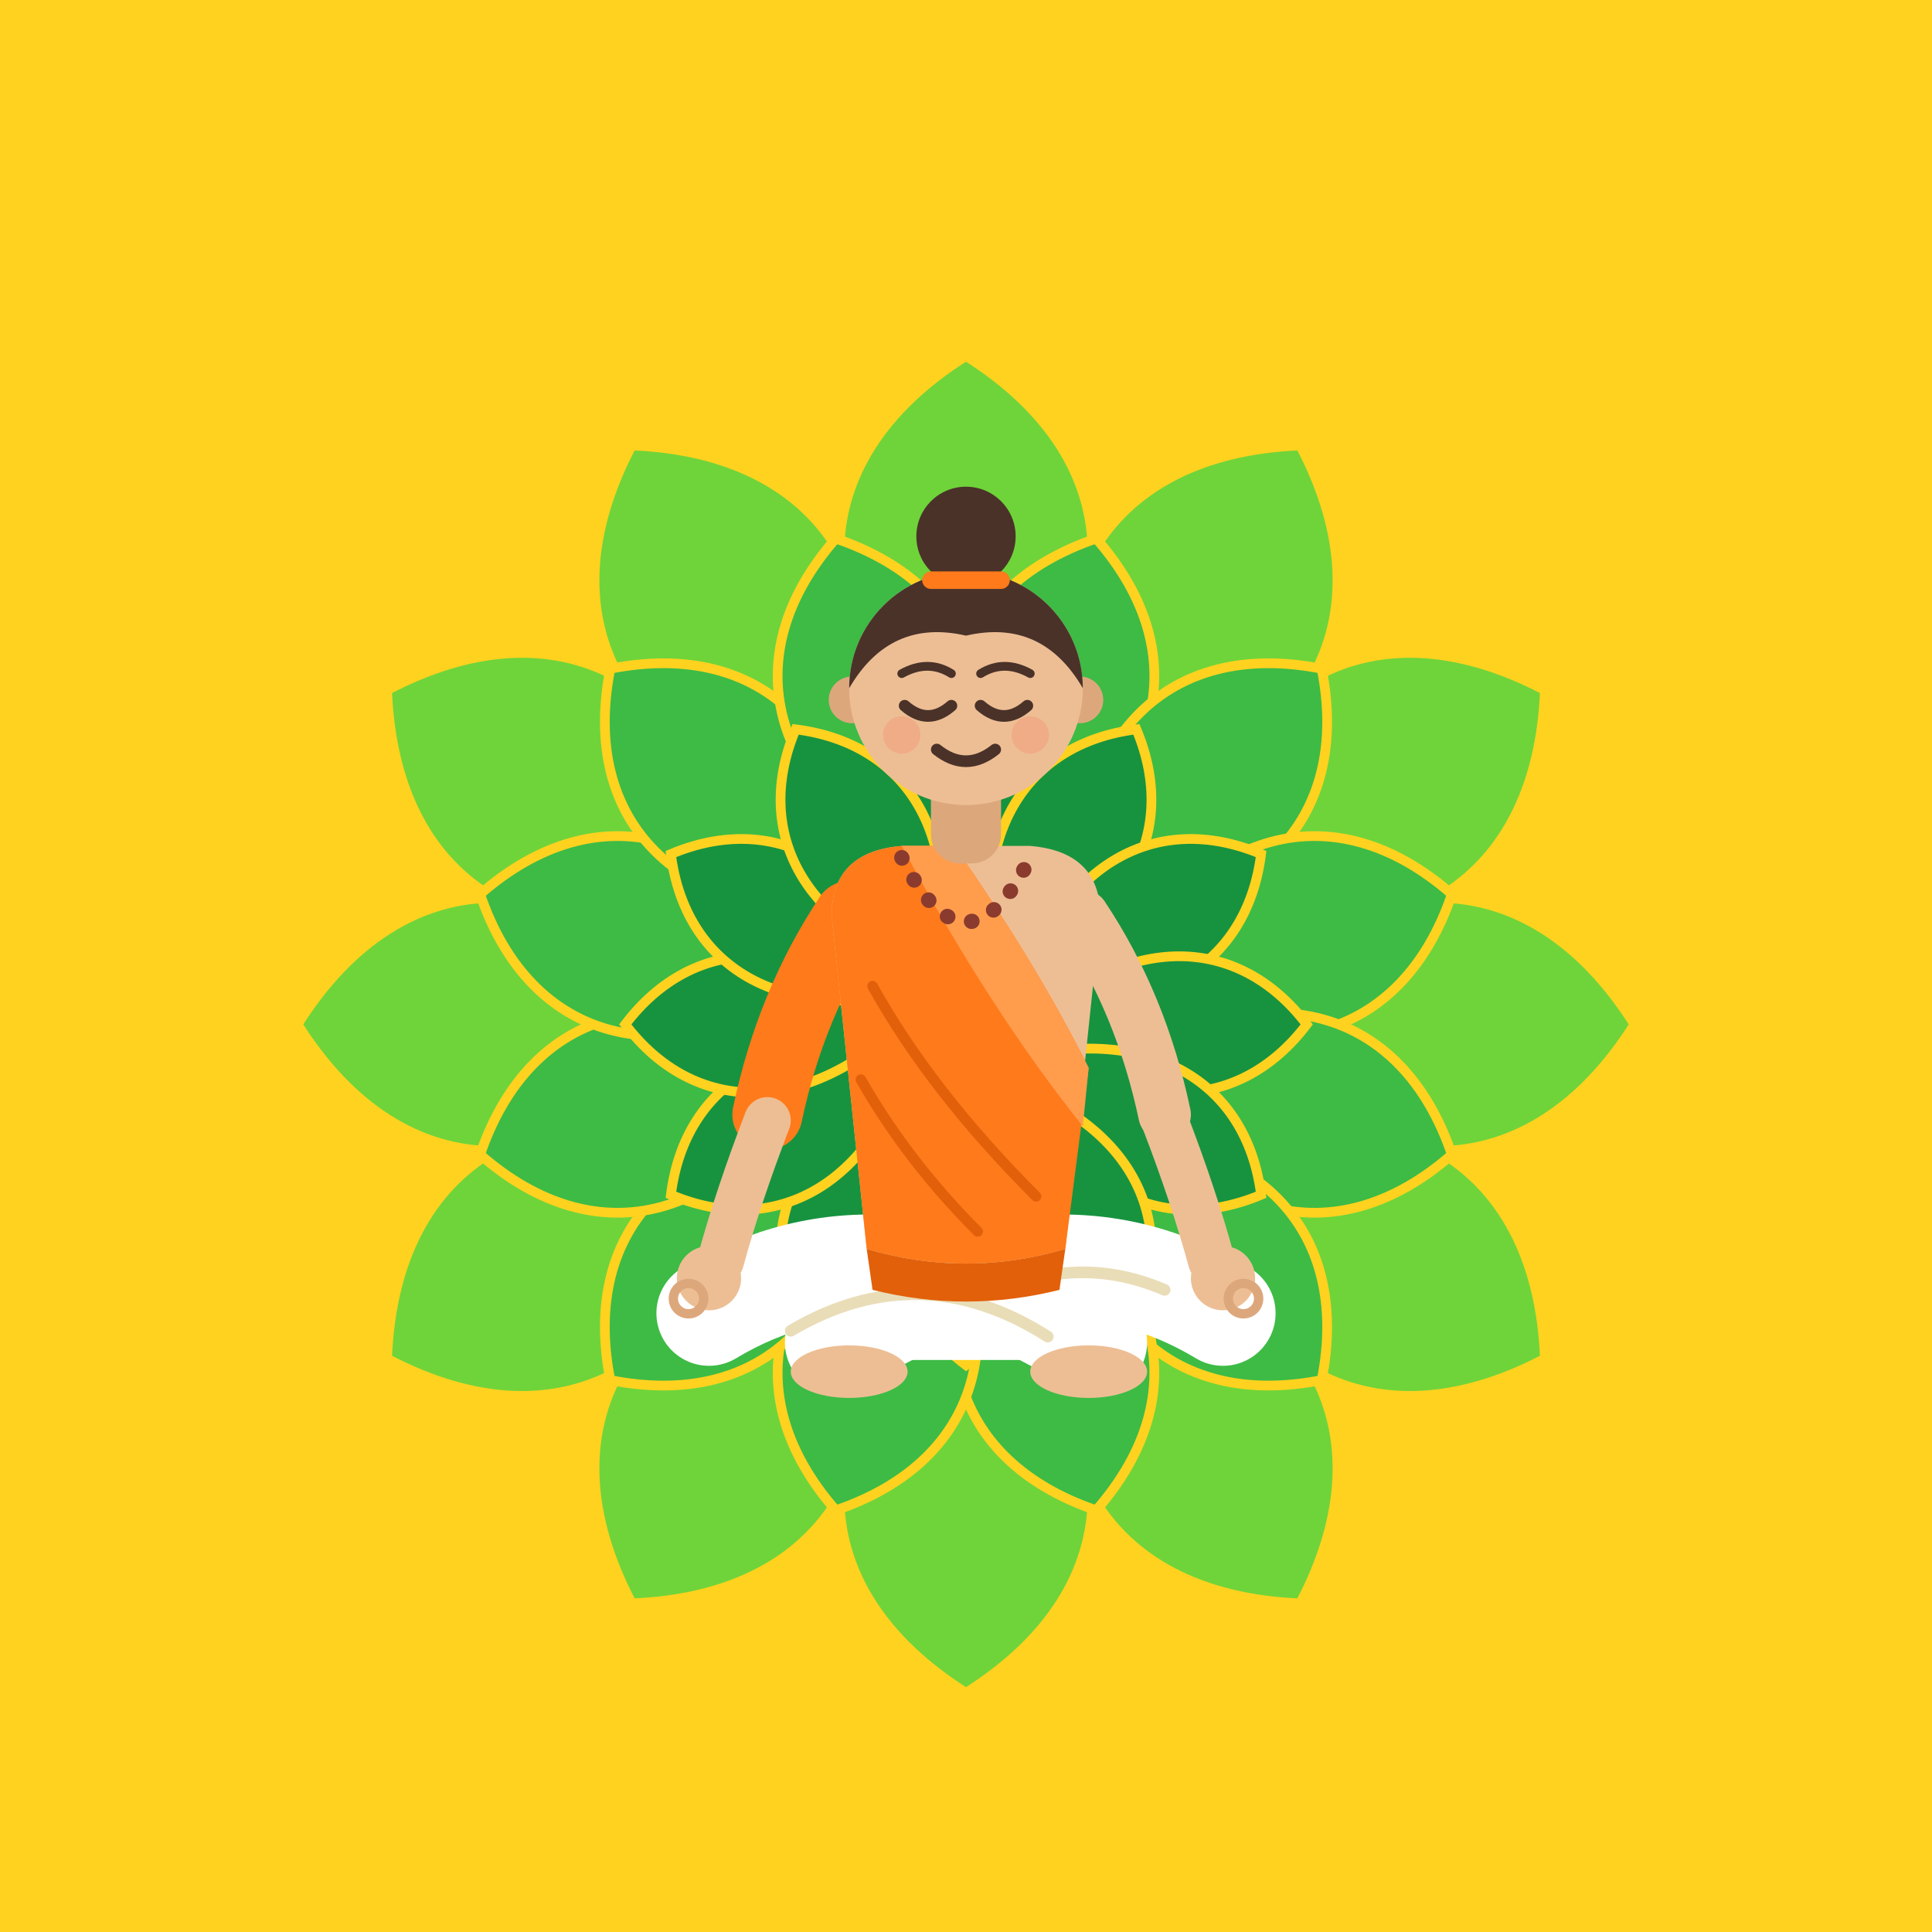
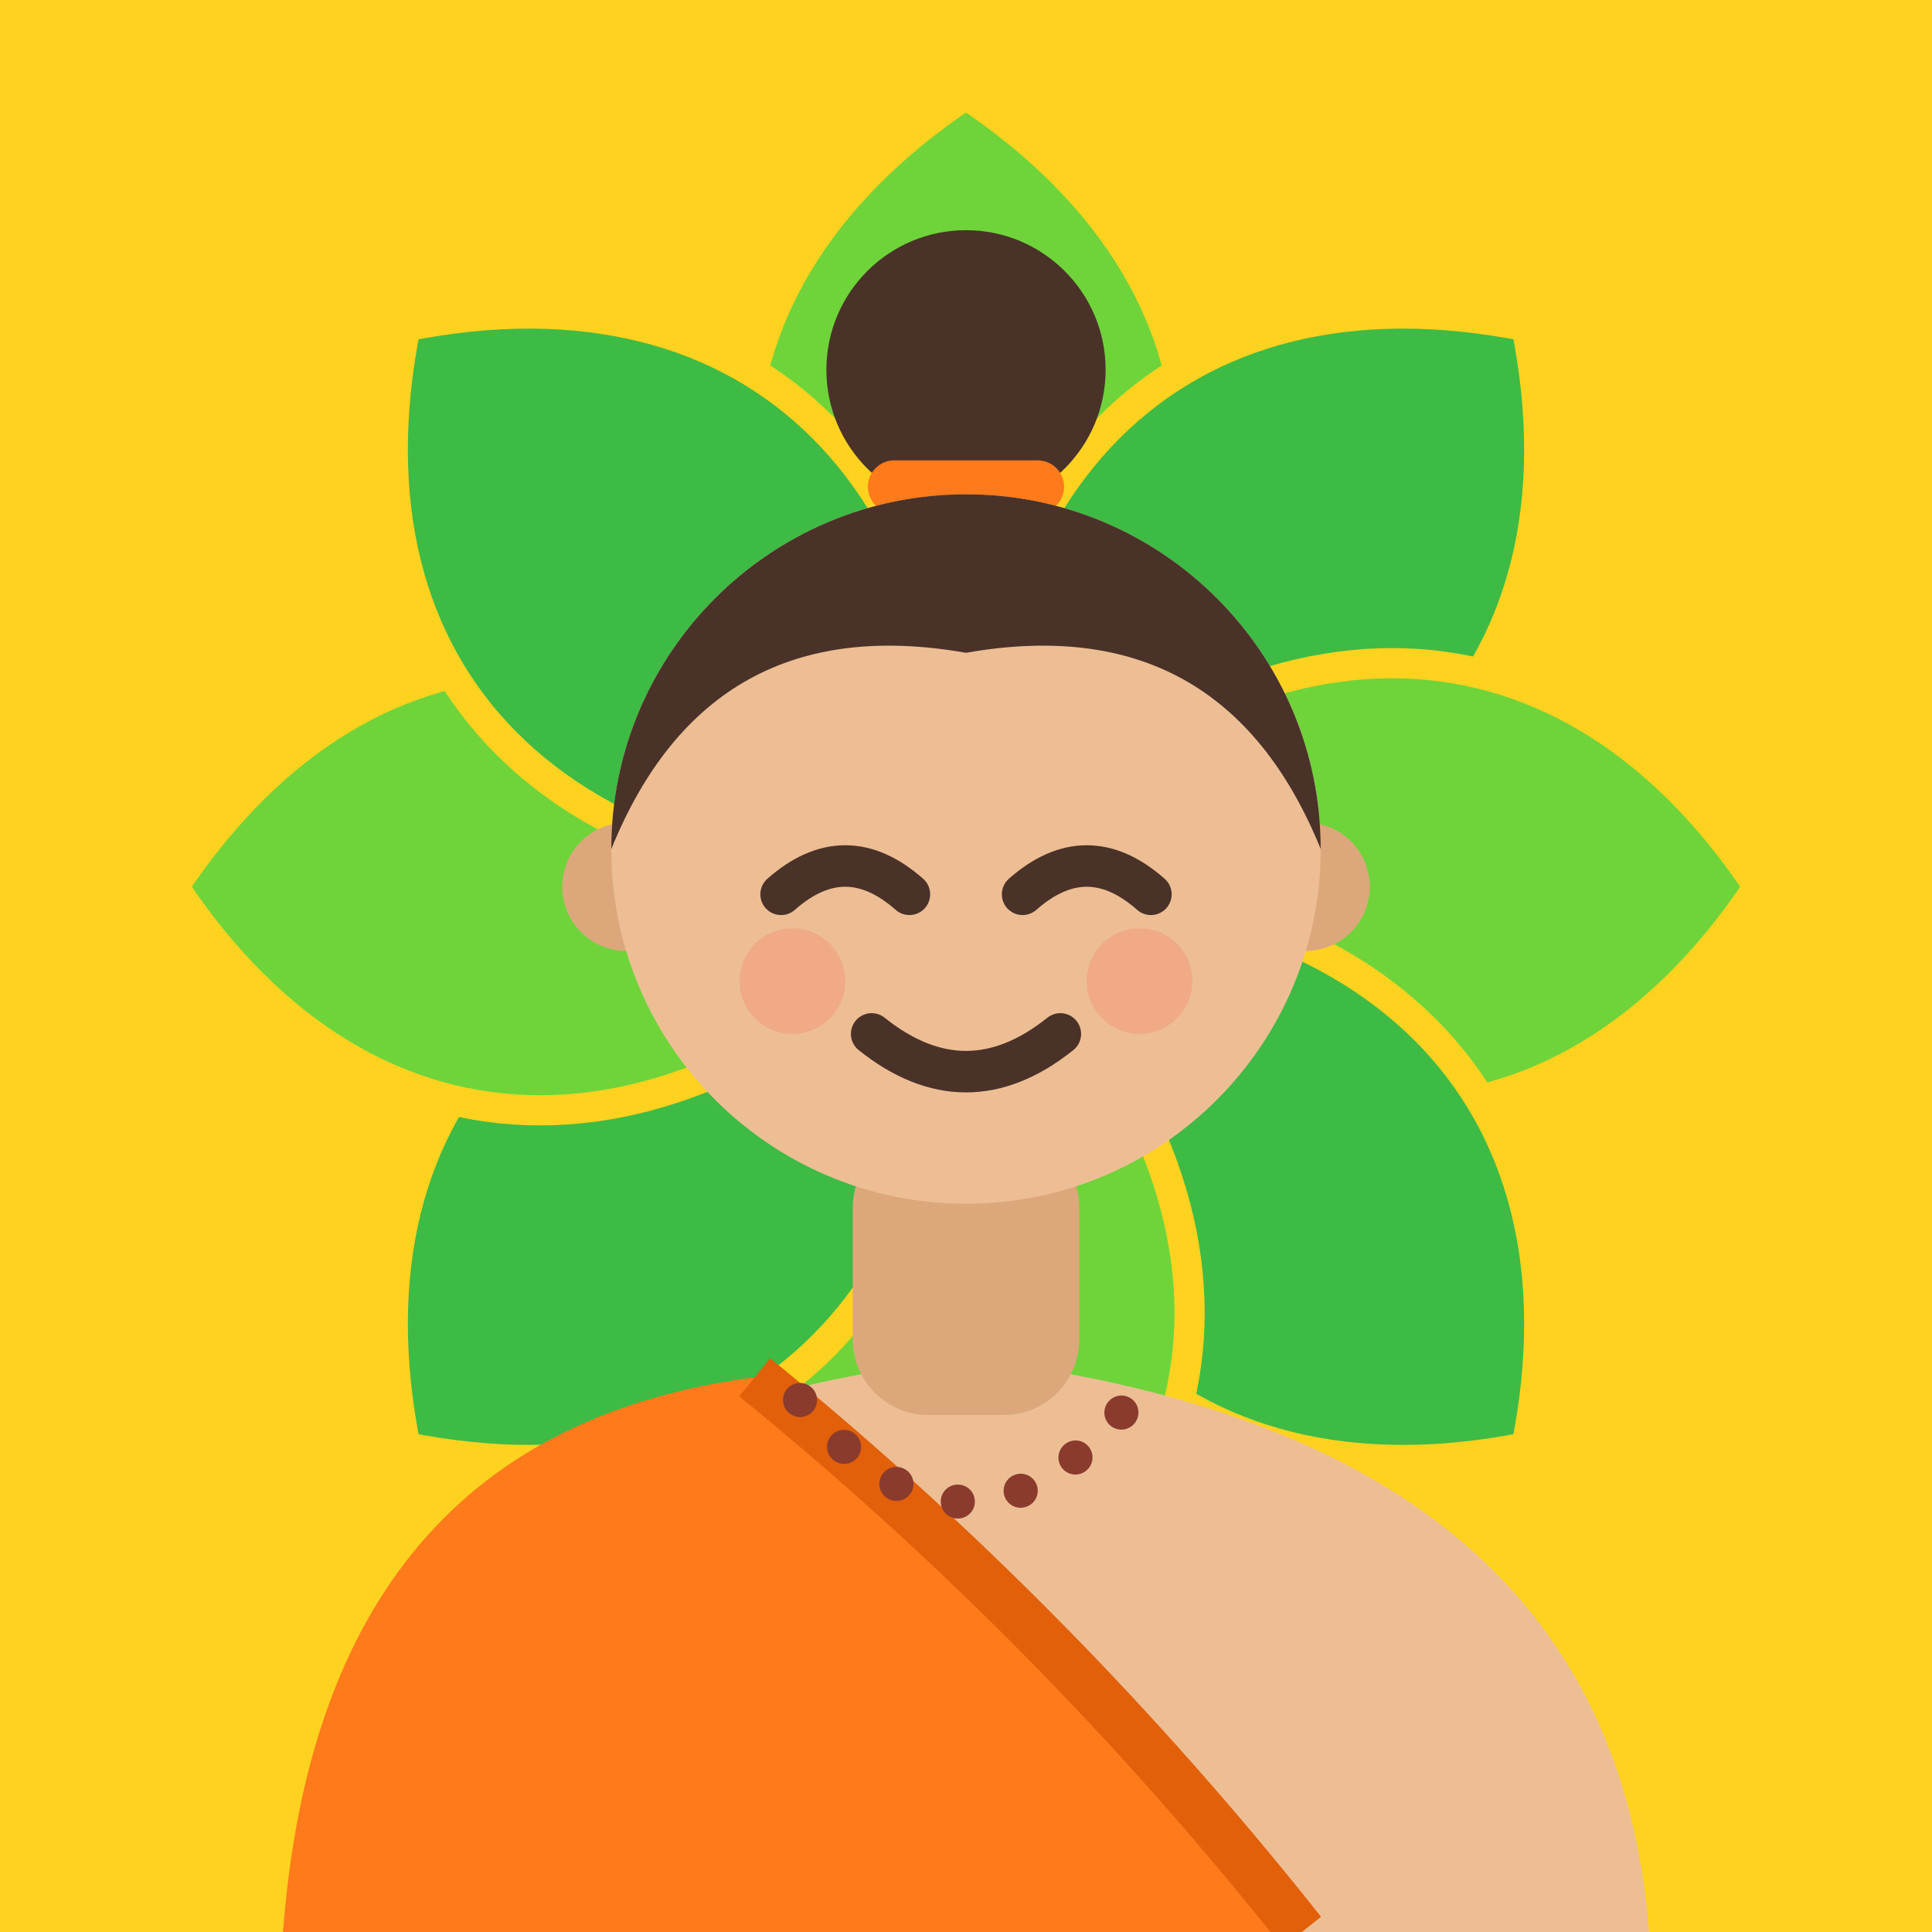
<svg xmlns="http://www.w3.org/2000/svg" viewBox="0 0 1024 1024" width="1024" height="1024">
  <rect width="1024" height="1024" fill="#FFD21F" />
-   <g transform="translate(512 512) scale(0.86) translate(-512 -512)">
-     <path d="M0 0C104 -91.7 104 -196.5 0 -262C-104 -196.5 -104 -91.7 0 0Z" transform="translate(512 548) rotate(0) translate(0 -150)" fill="#6FD43A" stroke="#FFD21F" stroke-width="6" />
-     <path d="M0 0C104 -91.7 104 -196.5 0 -262C-104 -196.5 -104 -91.7 0 0Z" transform="translate(512 548) rotate(30) translate(0 -150)" fill="#6FD43A" stroke="#FFD21F" stroke-width="6" />
-     <path d="M0 0C104 -91.7 104 -196.5 0 -262C-104 -196.5 -104 -91.7 0 0Z" transform="translate(512 548) rotate(60) translate(0 -150)" fill="#6FD43A" stroke="#FFD21F" stroke-width="6" />
-     <path d="M0 0C104 -91.7 104 -196.5 0 -262C-104 -196.5 -104 -91.7 0 0Z" transform="translate(512 548) rotate(90) translate(0 -150)" fill="#6FD43A" stroke="#FFD21F" stroke-width="6" />
-     <path d="M0 0C104 -91.7 104 -196.5 0 -262C-104 -196.5 -104 -91.7 0 0Z" transform="translate(512 548) rotate(120) translate(0 -150)" fill="#6FD43A" stroke="#FFD21F" stroke-width="6" />
-     <path d="M0 0C104 -91.7 104 -196.5 0 -262C-104 -196.5 -104 -91.7 0 0Z" transform="translate(512 548) rotate(150) translate(0 -150)" fill="#6FD43A" stroke="#FFD21F" stroke-width="6" />
-     <path d="M0 0C104 -91.7 104 -196.5 0 -262C-104 -196.5 -104 -91.7 0 0Z" transform="translate(512 548) rotate(180) translate(0 -150)" fill="#6FD43A" stroke="#FFD21F" stroke-width="6" />
-     <path d="M0 0C104 -91.7 104 -196.5 0 -262C-104 -196.5 -104 -91.7 0 0Z" transform="translate(512 548) rotate(210) translate(0 -150)" fill="#6FD43A" stroke="#FFD21F" stroke-width="6" />
-     <path d="M0 0C104 -91.7 104 -196.5 0 -262C-104 -196.5 -104 -91.7 0 0Z" transform="translate(512 548) rotate(240) translate(0 -150)" fill="#6FD43A" stroke="#FFD21F" stroke-width="6" />
-     <path d="M0 0C104 -91.7 104 -196.5 0 -262C-104 -196.5 -104 -91.7 0 0Z" transform="translate(512 548) rotate(270) translate(0 -150)" fill="#6FD43A" stroke="#FFD21F" stroke-width="6" />
-     <path d="M0 0C104 -91.7 104 -196.5 0 -262C-104 -196.5 -104 -91.7 0 0Z" transform="translate(512 548) rotate(300) translate(0 -150)" fill="#6FD43A" stroke="#FFD21F" stroke-width="6" />
-     <path d="M0 0C104 -91.7 104 -196.5 0 -262C-104 -196.5 -104 -91.7 0 0Z" transform="translate(512 548) rotate(330) translate(0 -150)" fill="#6FD43A" stroke="#FFD21F" stroke-width="6" />
-     <path d="M0 0C80 -74.9 80 -160.5 0 -214C-80 -160.5 -80 -74.9 0 0Z" transform="translate(512 548) rotate(15) translate(0 -96)" fill="#3DBB45" stroke="#FFD21F" stroke-width="6" />
-     <path d="M0 0C80 -74.9 80 -160.5 0 -214C-80 -160.5 -80 -74.9 0 0Z" transform="translate(512 548) rotate(45) translate(0 -96)" fill="#3DBB45" stroke="#FFD21F" stroke-width="6" />
-     <path d="M0 0C80 -74.9 80 -160.5 0 -214C-80 -160.5 -80 -74.9 0 0Z" transform="translate(512 548) rotate(75) translate(0 -96)" fill="#3DBB45" stroke="#FFD21F" stroke-width="6" />
-     <path d="M0 0C80 -74.9 80 -160.5 0 -214C-80 -160.5 -80 -74.9 0 0Z" transform="translate(512 548) rotate(105) translate(0 -96)" fill="#3DBB45" stroke="#FFD21F" stroke-width="6" />
-     <path d="M0 0C80 -74.9 80 -160.5 0 -214C-80 -160.5 -80 -74.9 0 0Z" transform="translate(512 548) rotate(135) translate(0 -96)" fill="#3DBB45" stroke="#FFD21F" stroke-width="6" />
-     <path d="M0 0C80 -74.9 80 -160.5 0 -214C-80 -160.5 -80 -74.9 0 0Z" transform="translate(512 548) rotate(165) translate(0 -96)" fill="#3DBB45" stroke="#FFD21F" stroke-width="6" />
-     <path d="M0 0C80 -74.9 80 -160.5 0 -214C-80 -160.5 -80 -74.9 0 0Z" transform="translate(512 548) rotate(195) translate(0 -96)" fill="#3DBB45" stroke="#FFD21F" stroke-width="6" />
-     <path d="M0 0C80 -74.9 80 -160.5 0 -214C-80 -160.5 -80 -74.9 0 0Z" transform="translate(512 548) rotate(225) translate(0 -96)" fill="#3DBB45" stroke="#FFD21F" stroke-width="6" />
-     <path d="M0 0C80 -74.9 80 -160.5 0 -214C-80 -160.5 -80 -74.9 0 0Z" transform="translate(512 548) rotate(255) translate(0 -96)" fill="#3DBB45" stroke="#FFD21F" stroke-width="6" />
-     <path d="M0 0C80 -74.9 80 -160.5 0 -214C-80 -160.5 -80 -74.9 0 0Z" transform="translate(512 548) rotate(285) translate(0 -96)" fill="#3DBB45" stroke="#FFD21F" stroke-width="6" />
-     <path d="M0 0C80 -74.9 80 -160.5 0 -214C-80 -160.5 -80 -74.9 0 0Z" transform="translate(512 548) rotate(315) translate(0 -96)" fill="#3DBB45" stroke="#FFD21F" stroke-width="6" />
-     <path d="M0 0C80 -74.9 80 -160.5 0 -214C-80 -160.5 -80 -74.9 0 0Z" transform="translate(512 548) rotate(345) translate(0 -96)" fill="#3DBB45" stroke="#FFD21F" stroke-width="6" />
-     <path d="M0 0C56 -59.5 56 -127.5 0 -170C-56 -127.5 -56 -59.5 0 0Z" transform="translate(512 548) rotate(0) translate(0 -40)" fill="#17933F" stroke="#FFD21F" stroke-width="6" />
-     <path d="M0 0C56 -59.5 56 -127.5 0 -170C-56 -127.5 -56 -59.5 0 0Z" transform="translate(512 548) rotate(30) translate(0 -40)" fill="#17933F" stroke="#FFD21F" stroke-width="6" />
-     <path d="M0 0C56 -59.5 56 -127.5 0 -170C-56 -127.5 -56 -59.5 0 0Z" transform="translate(512 548) rotate(60) translate(0 -40)" fill="#17933F" stroke="#FFD21F" stroke-width="6" />
-     <path d="M0 0C56 -59.5 56 -127.5 0 -170C-56 -127.5 -56 -59.5 0 0Z" transform="translate(512 548) rotate(90) translate(0 -40)" fill="#17933F" stroke="#FFD21F" stroke-width="6" />
-     <path d="M0 0C56 -59.5 56 -127.5 0 -170C-56 -127.5 -56 -59.5 0 0Z" transform="translate(512 548) rotate(120) translate(0 -40)" fill="#17933F" stroke="#FFD21F" stroke-width="6" />
-     <path d="M0 0C56 -59.5 56 -127.5 0 -170C-56 -127.5 -56 -59.5 0 0Z" transform="translate(512 548) rotate(150) translate(0 -40)" fill="#17933F" stroke="#FFD21F" stroke-width="6" />
-     <path d="M0 0C56 -59.5 56 -127.5 0 -170C-56 -127.5 -56 -59.5 0 0Z" transform="translate(512 548) rotate(180) translate(0 -40)" fill="#17933F" stroke="#FFD21F" stroke-width="6" />
-     <path d="M0 0C56 -59.5 56 -127.5 0 -170C-56 -127.5 -56 -59.5 0 0Z" transform="translate(512 548) rotate(210) translate(0 -40)" fill="#17933F" stroke="#FFD21F" stroke-width="6" />
-     <path d="M0 0C56 -59.5 56 -127.5 0 -170C-56 -127.5 -56 -59.5 0 0Z" transform="translate(512 548) rotate(240) translate(0 -40)" fill="#17933F" stroke="#FFD21F" stroke-width="6" />
-     <path d="M0 0C56 -59.5 56 -127.5 0 -170C-56 -127.5 -56 -59.5 0 0Z" transform="translate(512 548) rotate(270) translate(0 -40)" fill="#17933F" stroke="#FFD21F" stroke-width="6" />
-     <path d="M0 0C56 -59.5 56 -127.5 0 -170C-56 -127.5 -56 -59.5 0 0Z" transform="translate(512 548) rotate(300) translate(0 -40)" fill="#17933F" stroke="#FFD21F" stroke-width="6" />
-     <path d="M0 0C56 -59.5 56 -127.5 0 -170C-56 -127.5 -56 -59.5 0 0Z" transform="translate(512 548) rotate(330) translate(0 -40)" fill="#17933F" stroke="#FFD21F" stroke-width="6" />
-     <g transform="translate(152 150) scale(3.6)">
-       <path d="M66 150Q100 134 134 150L128 168L72 168Z" fill="#FFFFFF" />
-       <path d="M56 160Q86 142 122 165" stroke="#FFFFFF" stroke-width="18" stroke-linecap="round" fill="none" />
-       <path d="M144 160Q114 142 78 165" stroke="#FFFFFF" stroke-width="18" stroke-linecap="round" fill="none" />
-       <path d="M70 163Q92 150 114 164" stroke="#E9DDB8" stroke-width="2" stroke-linecap="round" fill="none" />
-       <path d="M134 156Q120 150 106 156" stroke="#E9DDB8" stroke-width="2" stroke-linecap="round" fill="none" />
-       <ellipse cx="80" cy="170" rx="10" ry="4.5" fill="#EDBE94" />
-       <ellipse cx="121" cy="170" rx="10" ry="4.5" fill="#EDBE94" />
-       <path d="M80 92Q70 107 66 126" stroke="#FF7A1A" stroke-width="12" stroke-linecap="round" fill="none" />
-       <path d="M120 92Q130 107 134 126" stroke="#EDBE94" stroke-width="9" stroke-linecap="round" fill="none" />
-       <path d="M66 127Q61 140 58 151" stroke="#EDBE94" stroke-width="8" stroke-linecap="round" fill="none" />
-       <path d="M134 127Q139 140 142 151" stroke="#EDBE94" stroke-width="8" stroke-linecap="round" fill="none" />
-       <circle cx="56" cy="154" r="5.5" fill="#EDBE94" />
-       <circle cx="144" cy="154" r="5.5" fill="#EDBE94" />
-       <circle cx="52.5" cy="157.5" r="2.6" fill="none" stroke="#DDA77C" stroke-width="1.6" />
-       <circle cx="147.5" cy="157.5" r="2.6" fill="none" stroke="#DDA77C" stroke-width="1.6" />
-       <path d="M77 92Q77 81 89 80L111 80Q123 81 123 92L117 149Q100 154 83 149Z" fill="#EDBE94" />
-       <path d="M77 92Q77 81 89 80L98 80Q112 100 121 118L117 149Q100 154 83 149Z" fill="#FF7A1A" />
-       <path d="M89 80L98 80Q112 100 121 118L120 128Q104 108 89 80Z" fill="#FF9D4D" />
-       <path d="M84 104Q94 122 112 140M82 120Q90 134 102 146" stroke="#E2600A" stroke-width="1.8" stroke-linecap="round" fill="none" />
-       <path d="M83 149Q100 154 117 149L116 156Q100 160 84 156Z" fill="#E2600A" />
-       <rect x="94" y="66" width="12" height="17" rx="5" fill="#DDA77C" />
-       <path d="M89 82Q100 104 111 82" stroke="#8A3B2E" stroke-width="2.6" stroke-linecap="round" stroke-dasharray="0.1 4.2" fill="none" />
-       <circle cx="80.5" cy="55" r="4" fill="#DDA77C" />
-       <circle cx="119.5" cy="55" r="4" fill="#DDA77C" />
-       <circle cx="100" cy="53" r="20" fill="#EDBE94" />
-       <path d="M80 53A20 20 0 0 1 120 53Q113 41 100 44Q87 41 80 53Z" fill="#4A3229" />
-       <circle cx="100" cy="27" r="8.5" fill="#4A3229" />
-       <path d="M94 34.5L106 34.5" stroke="#FF7A1A" stroke-width="3" stroke-linecap="round" fill="none" />
-       <circle cx="89" cy="61" r="3.2" fill="#F29C7B" opacity="0.55" />
-       <circle cx="111" cy="61" r="3.2" fill="#F29C7B" opacity="0.55" />
-       <path d="M89 50.5q4.5 -2.5 8.5 0" stroke="#4A3229" stroke-linecap="round" fill="none" stroke-width="1.5" />
-       <path d="M102.5 50.5q4 -2.5 8.5 0" stroke="#4A3229" stroke-linecap="round" fill="none" stroke-width="1.5" />
-       <path d="M89.5 56q4 3.5 8 0" stroke="#4A3229" stroke-linecap="round" fill="none" stroke-width="2" />
-       <path d="M102.5 56q4 3.5 8 0" stroke="#4A3229" stroke-linecap="round" fill="none" stroke-width="2" />
-       <path d="M95 63.5q5 4 10 0" stroke="#4A3229" stroke-linecap="round" fill="none" stroke-width="2" />
-     </g>
-   </g>
+   <path d="M0 0C158 -147.0 158 -315.0 0 -420C-158 -315.0 -158 -147.0 0 0Z" transform="translate(512 470) rotate(0)" fill="#6FD43A" stroke="#FFD21F" stroke-width="16" stroke-linejoin="round" />
+   <path d="M0 0C158 -147.0 158 -315.0 0 -420C-158 -315.0 -158 -147.0 0 0Z" transform="translate(512 470) rotate(45)" fill="#3DBB45" stroke="#FFD21F" stroke-width="16" stroke-linejoin="round" />
+   <path d="M0 0C158 -147.0 158 -315.0 0 -420C-158 -315.0 -158 -147.0 0 0Z" transform="translate(512 470) rotate(90)" fill="#6FD43A" stroke="#FFD21F" stroke-width="16" stroke-linejoin="round" />
+   <path d="M0 0C158 -147.0 158 -315.0 0 -420C-158 -315.0 -158 -147.0 0 0Z" transform="translate(512 470) rotate(135)" fill="#3DBB45" stroke="#FFD21F" stroke-width="16" stroke-linejoin="round" />
+   <path d="M0 0C158 -147.0 158 -315.0 0 -420C-158 -315.0 -158 -147.0 0 0Z" transform="translate(512 470) rotate(180)" fill="#6FD43A" stroke="#FFD21F" stroke-width="16" stroke-linejoin="round" />
+   <path d="M0 0C158 -147.0 158 -315.0 0 -420C-158 -315.0 -158 -147.0 0 0Z" transform="translate(512 470) rotate(225)" fill="#3DBB45" stroke="#FFD21F" stroke-width="16" stroke-linejoin="round" />
+   <path d="M0 0C158 -147.0 158 -315.0 0 -420C-158 -315.0 -158 -147.0 0 0Z" transform="translate(512 470) rotate(270)" fill="#6FD43A" stroke="#FFD21F" stroke-width="16" stroke-linejoin="round" />
+   <path d="M0 0C158 -147.0 158 -315.0 0 -420C-158 -315.0 -158 -147.0 0 0Z" transform="translate(512 470) rotate(315)" fill="#3DBB45" stroke="#FFD21F" stroke-width="16" stroke-linejoin="round" />
+   <path d="M150 1024Q170 760 512 720Q854 760 874 1024Z" fill="#EDBE94" />
+   <path d="M150 1024Q170 760 400 730L690 1024Z" fill="#FF7A1A" />
+   <path d="M400 730Q560 860 690 1024" stroke="#E2600A" stroke-width="26" fill="none" />
+   <path d="M424 742Q512 850 600 742" stroke="#8A3B2E" stroke-width="18" stroke-linecap="round" stroke-dasharray="0.1 34" fill="none" />
+   <rect x="452" y="600" width="120" height="150" rx="40" fill="#DDA77C" />
+   <circle cx="512" cy="196" r="74" fill="#4A3229" />
+   <rect x="460" y="244" width="104" height="28" rx="14" fill="#FF7A1A" />
+   <circle cx="332" cy="470" r="34" fill="#DDA77C" />
+   <circle cx="692" cy="470" r="34" fill="#DDA77C" />
+   <circle cx="512" cy="450" r="188" fill="#EDBE94" />
+   <path d="M324 450A188 188 0 0 1 700 450Q648 322 512 346Q376 322 324 450Z" fill="#4A3229" />
+   <circle cx="420" cy="520" r="28" fill="#F29C7B" opacity="0.6" />
+   <circle cx="604" cy="520" r="28" fill="#F29C7B" opacity="0.6" />
+   <path d="M414 474q34 -30 68 0M542 474q34 -30 68 0" stroke="#4A3229" stroke-width="22" stroke-linecap="round" fill="none" />
+   <path d="M462 548q50 40 100 0" stroke="#4A3229" stroke-width="22" stroke-linecap="round" fill="none" />
</svg>
